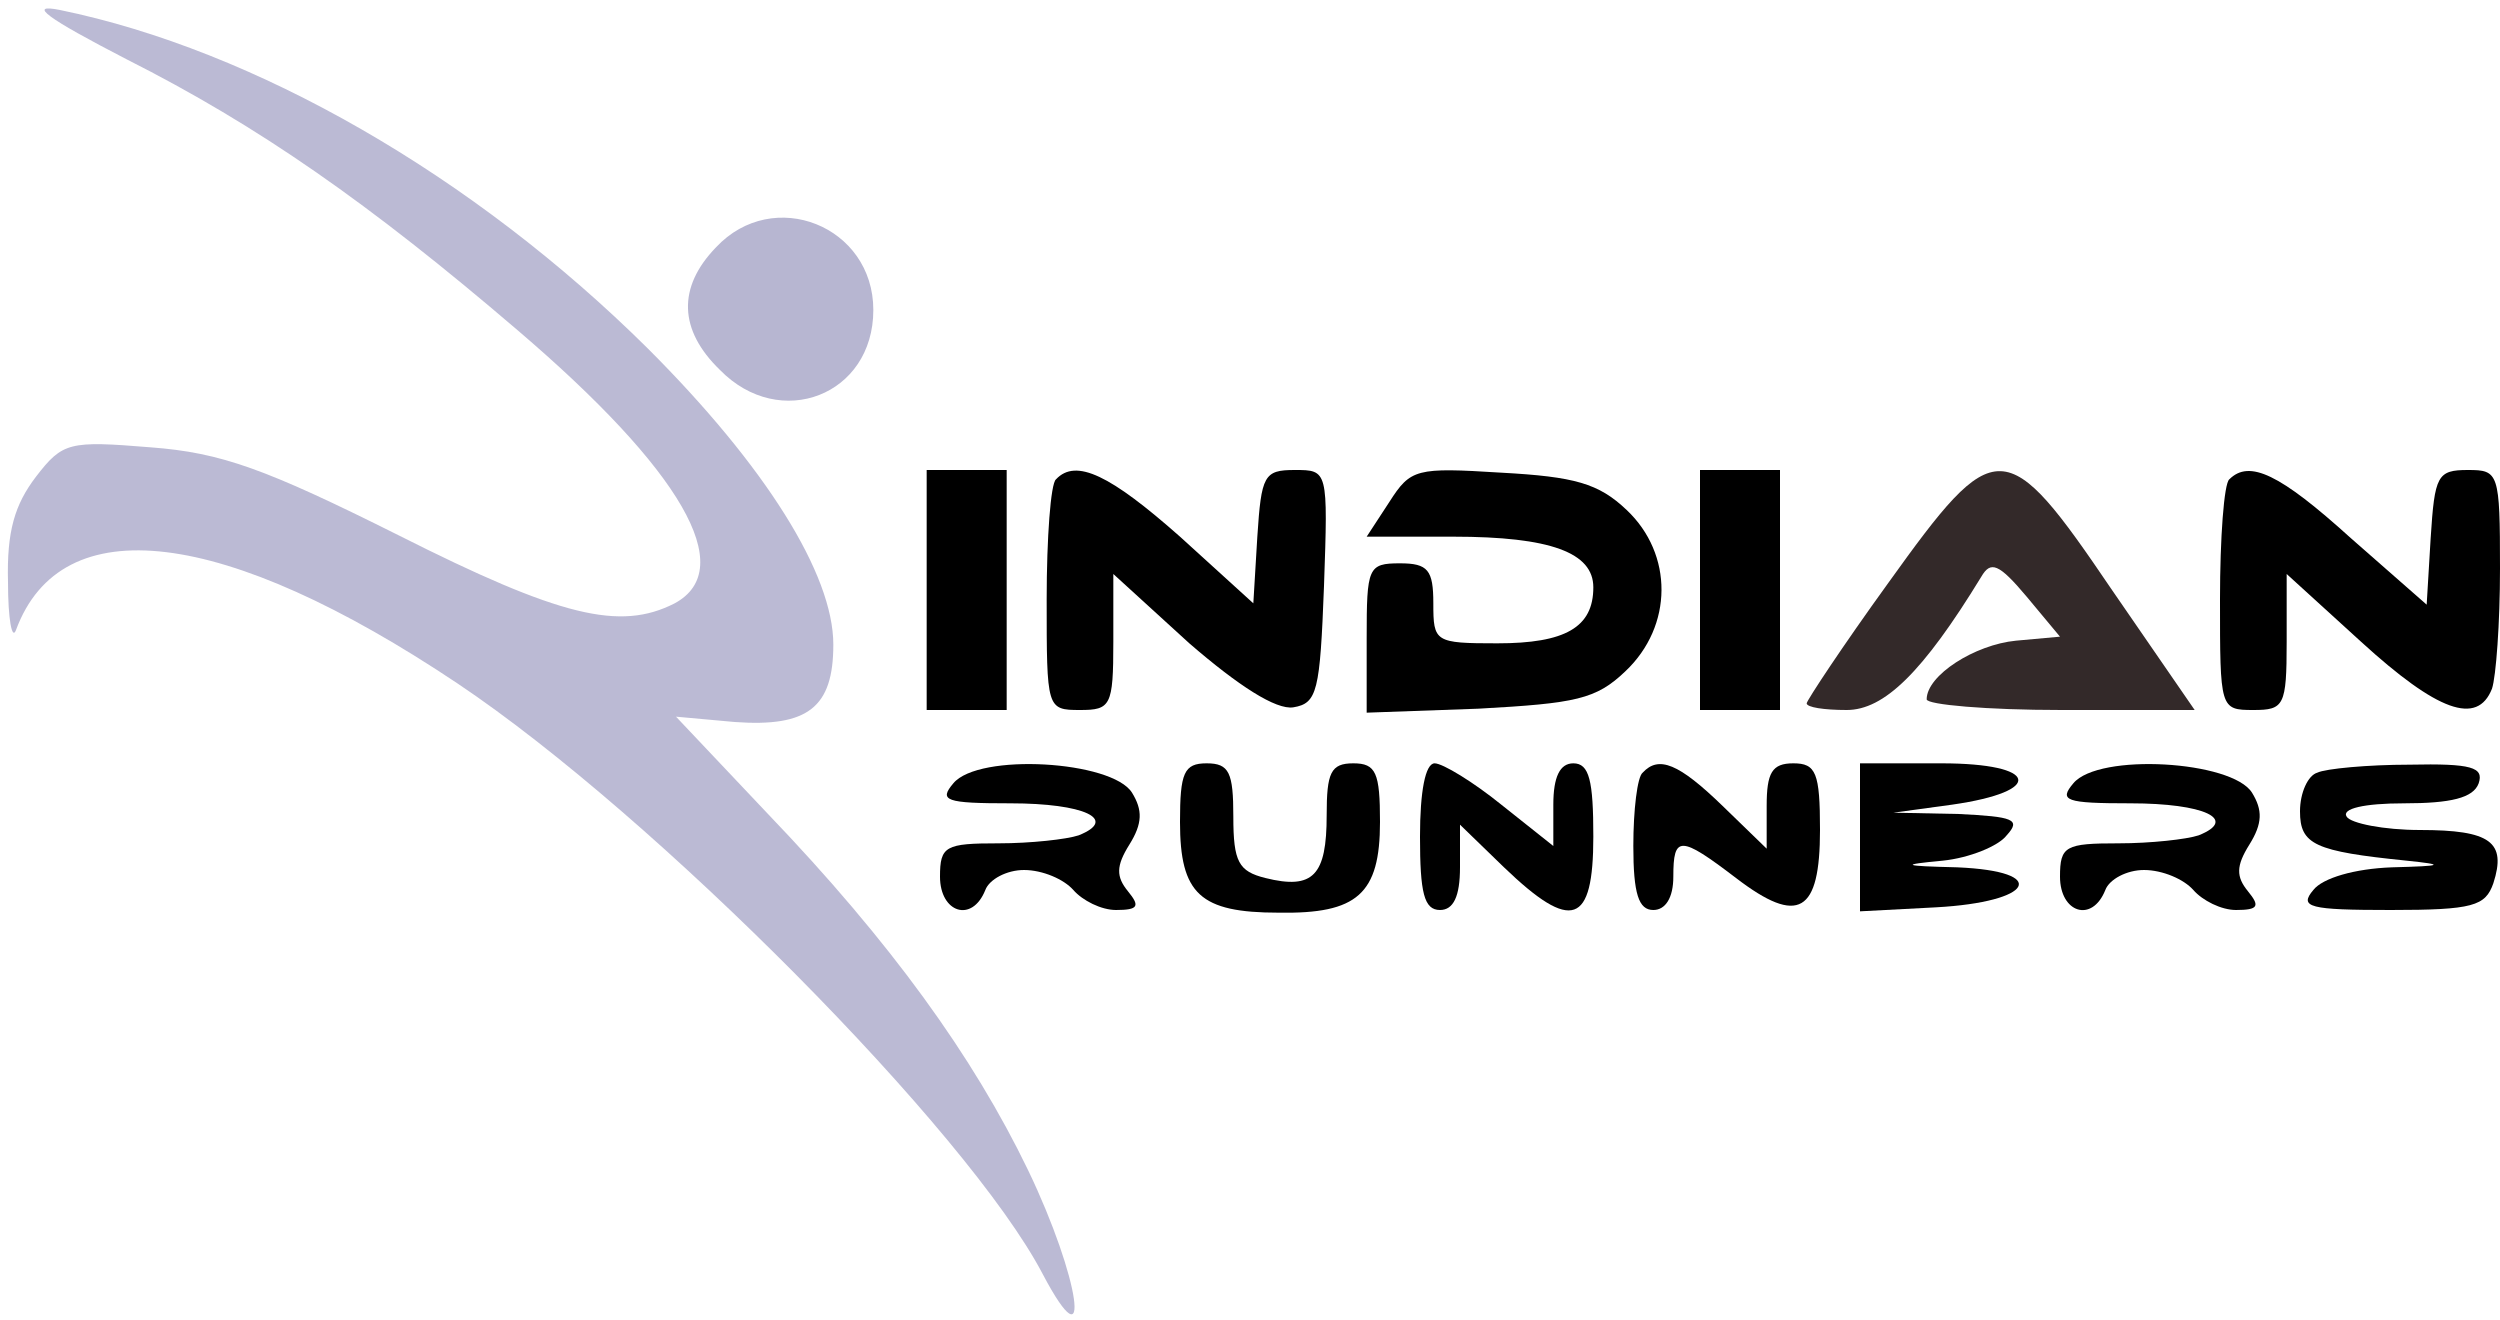
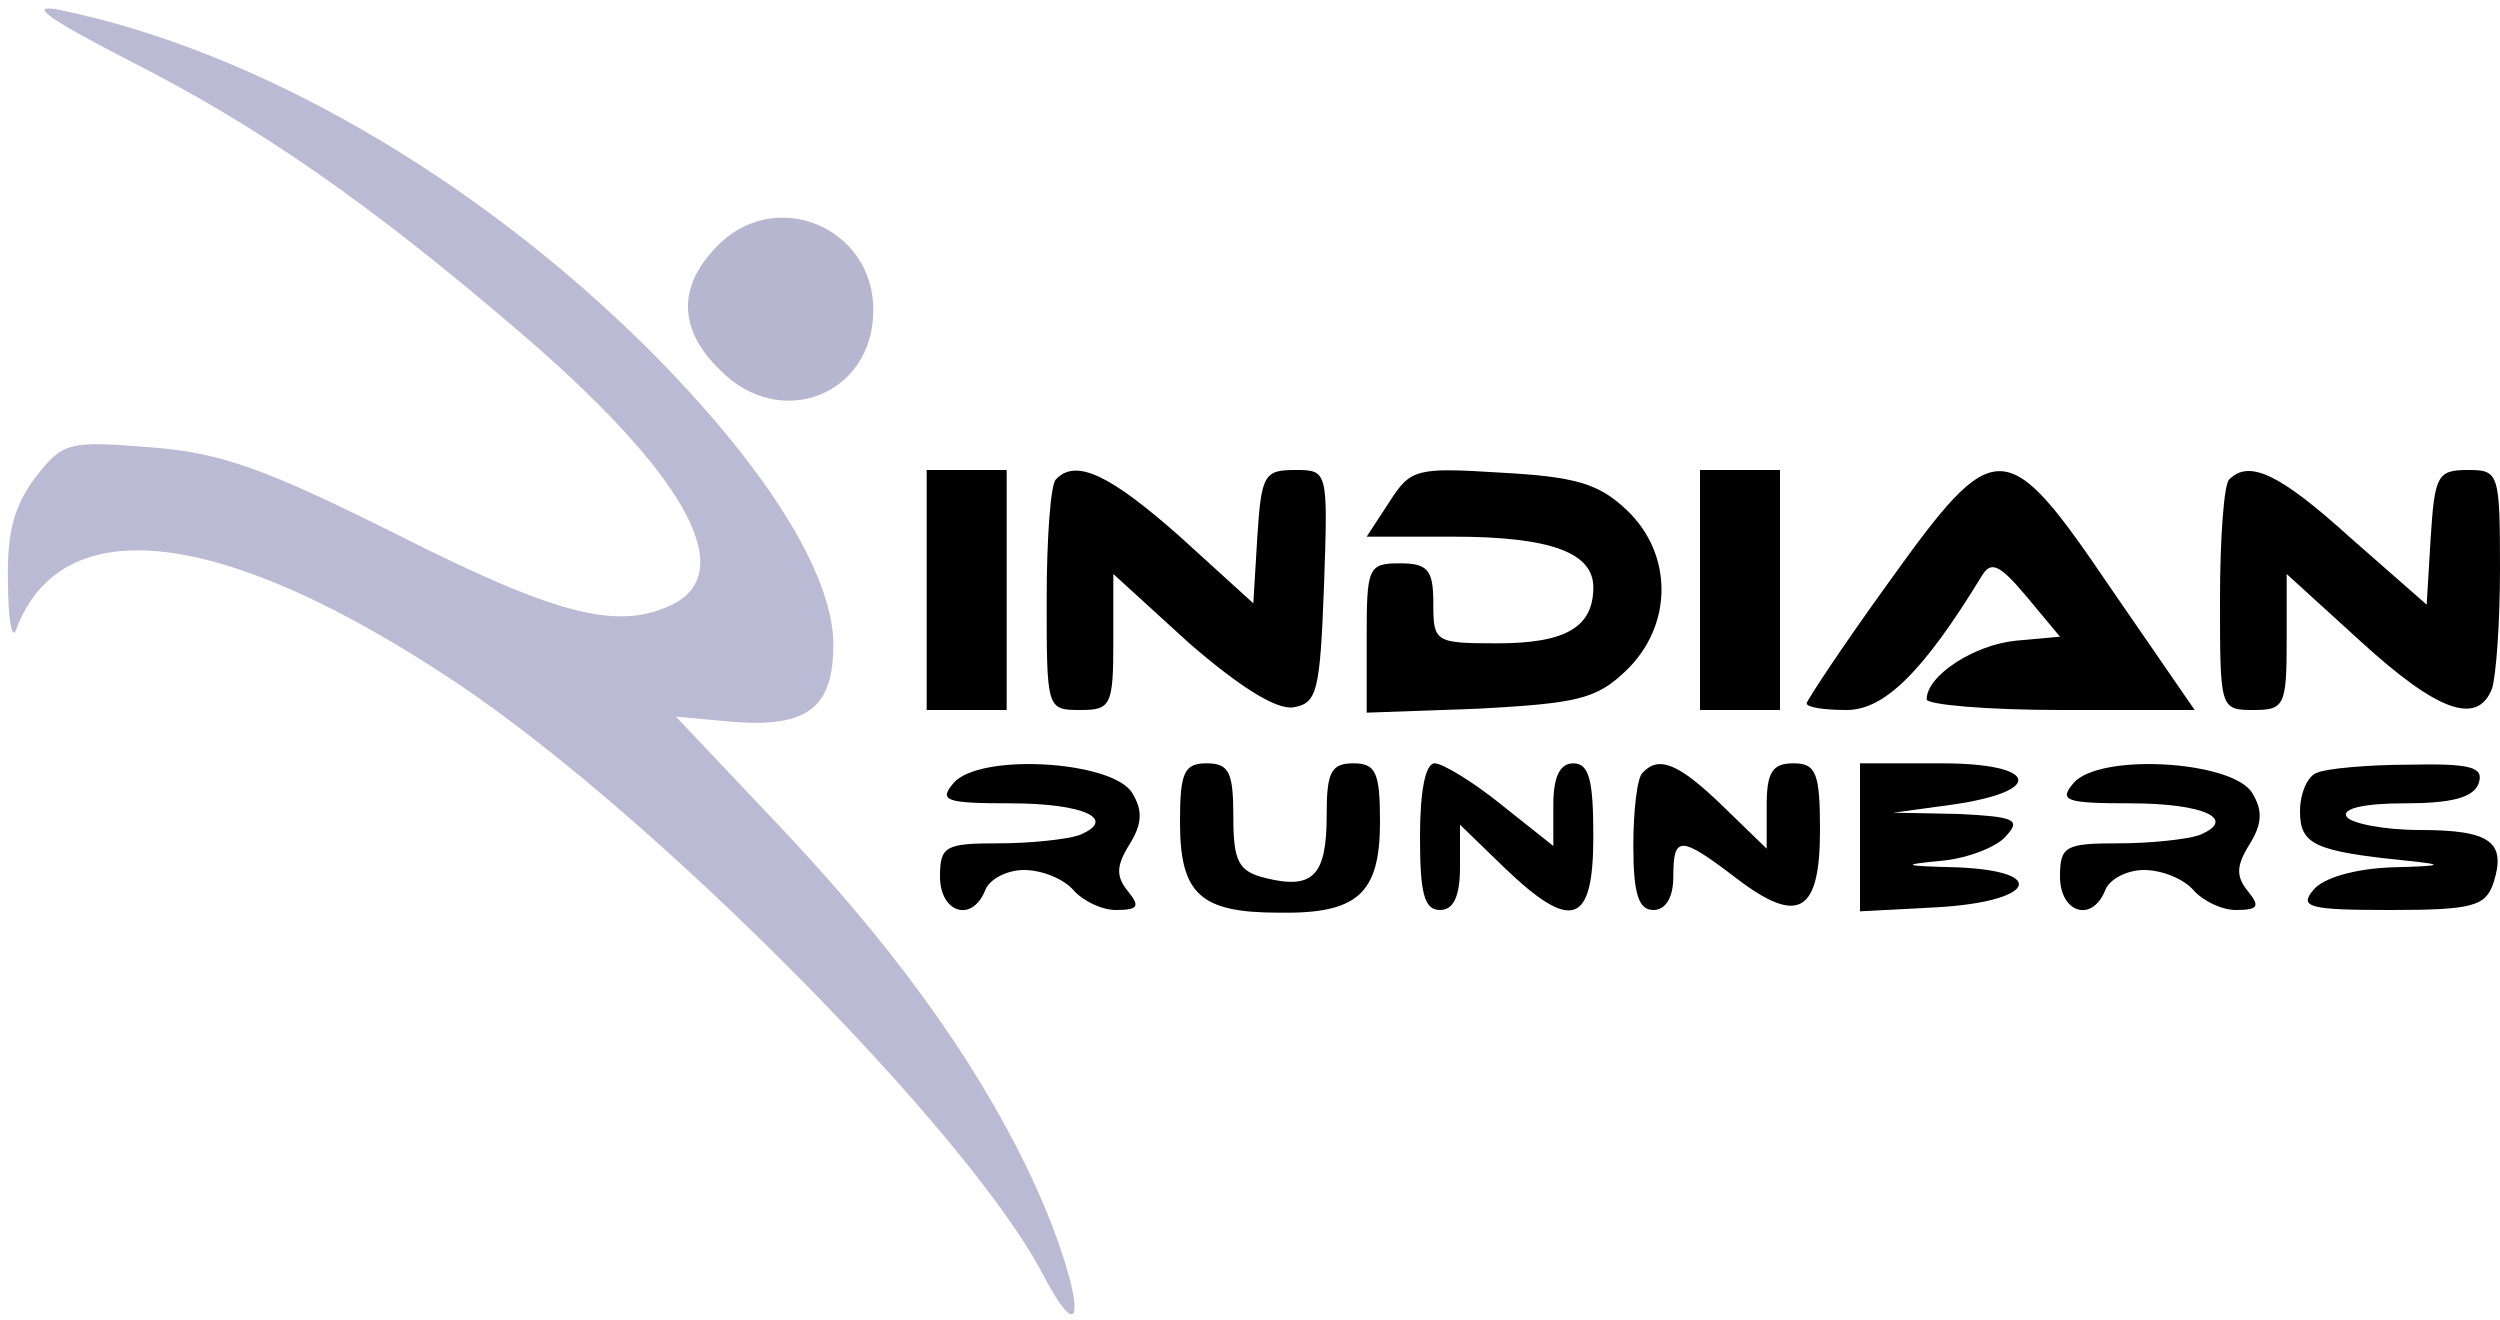
<svg xmlns="http://www.w3.org/2000/svg" width="250" height="132" viewBox="0 0 250 132" fill="none">
  <path d="M12.667 5.933C25.867 12.6 36.933 20.333 51.733 33C68.133 47 73.867 56.867 67.467 60.333C62 63.133 56 61.667 39.867 53.533C26.533 46.867 22.133 45.267 15.067 44.733C6.933 44.067 6.267 44.2 3.6 47.667C1.467 50.467 0.667 53.133 0.8 58.2C0.8 61.933 1.2 64.067 1.6 63C6.133 50.733 22.4 52.733 45.733 68.333C65.467 81.533 96.8 113.133 104.267 127.4C109.333 137 108 127.8 102.8 117C97.333 105.667 89.067 94.2 76.8 81.4L67.6 71.667L73.467 72.2C80.8 72.733 83.333 70.733 83.333 64.467C83.333 57.4 76.533 46.6 64.8 34.867C47.333 17.533 25.467 5 6 1C2.667 0.333 4.667 1.8 12.667 5.933Z" fill="#B7B6D1" fill-opacity="0.949" />
  <path d="M71.6 24.733C67.733 28.733 67.867 33 72 37C78 43.133 87.333 39.533 87.333 31C87.333 22.6 77.333 18.6 71.6 24.733Z" fill="#B7B6D1" />
-   <path d="M92.667 59V71H96.667H100.667V59V47H96.667H92.667V59Z" fill="black" />
-   <path d="M105.6 47.933C105.067 48.333 104.667 53.8 104.667 59.933C104.667 70.867 104.667 71 108 71C111.067 71 111.333 70.6 111.333 64.2V57.4L118.933 64.333C123.867 68.6 127.6 71 129.333 70.733C131.733 70.333 132 69.133 132.4 58.6C132.8 47 132.8 47 129.467 47C126.4 47 126.133 47.533 125.733 53.667L125.333 60.333L118 53.667C111.067 47.533 107.6 45.8 105.6 47.933Z" fill="black" />
-   <path d="M138.933 50.2L136.667 53.667H145.333C155.067 53.667 159.333 55.267 159.333 58.733C159.333 62.733 156.533 64.333 149.733 64.333C143.467 64.333 143.333 64.2 143.333 60.333C143.333 57 142.8 56.333 140 56.333C136.8 56.333 136.667 56.733 136.667 63.8V71.267L147.867 70.867C157.6 70.333 159.6 69.933 162.533 67.133C167.333 62.6 167.333 55.4 162.667 51C159.867 48.333 157.467 47.667 150.133 47.267C141.6 46.733 141.067 46.867 138.933 50.2Z" fill="black" />
-   <path d="M170 59V71H174H178V59V47H174H170V59Z" fill="black" />
-   <path d="M188.8 58.333C184.267 64.6 180.667 70.067 180.667 70.333C180.667 70.733 182.4 71 184.667 71C188.4 71 192.267 67.267 198.133 57.667C199.067 56.067 199.867 56.333 202.667 59.667L206 63.667L201.6 64.067C197.467 64.467 192.667 67.533 192.667 69.933C192.667 70.467 198.667 71 206.133 71H219.467L211.2 59C200.533 43.267 199.6 43.267 188.8 58.333Z" fill="#332929" />
-   <path d="M222.933 47.933C222.4 48.333 222 53.8 222 59.933C222 70.867 222 71 225.333 71C228.4 71 228.667 70.6 228.667 64.2V57.4L236.133 64.2C243.733 71.133 247.733 72.6 249.2 68.867C249.6 67.667 250 62.333 250 56.867C250 47.267 249.867 47 246.8 47C243.733 47 243.467 47.533 243.067 53.8L242.667 60.467L235.067 53.8C228 47.4 224.933 45.933 222.933 47.933Z" fill="black" />
-   <path d="M95.333 78.333C93.867 80.067 94.533 80.333 101.067 80.333C108.4 80.333 111.867 81.933 107.867 83.533C106.667 83.933 103.067 84.333 99.867 84.333C94.533 84.333 94 84.6 94 87.667C94 91.267 97.2 92.333 98.533 89C98.933 87.933 100.667 87 102.4 87C104.267 87 106.4 87.933 107.333 89C108.267 90.067 110.133 91 111.6 91C113.867 91 114 90.6 112.8 89.133C111.6 87.667 111.6 86.6 112.933 84.467C114.267 82.333 114.267 81 113.2 79.267C111.2 76.067 97.867 75.267 95.333 78.333Z" fill="black" />
-   <path d="M118 82.2C118 89.4 120 91.267 127.867 91.267C135.733 91.4 138 89.4 138 82.2C138 77.267 137.6 76.333 135.333 76.333C133.067 76.333 132.667 77.267 132.667 81.533C132.667 87.533 131.333 89 126.533 87.8C123.867 87.133 123.333 86.2 123.333 81.667C123.333 77.267 122.933 76.333 120.667 76.333C118.4 76.333 118 77.267 118 82.2Z" fill="black" />
-   <path d="M142 83.667C142 89.267 142.4 91 144 91C145.333 91 146 89.667 146 86.733V82.467L150.4 86.733C157.2 93.267 159.333 92.467 159.333 83.667C159.333 78.067 158.933 76.333 157.333 76.333C156 76.333 155.333 77.667 155.333 80.467V84.6L150.133 80.467C147.333 78.2 144.267 76.333 143.467 76.333C142.533 76.333 142 79.133 142 83.667Z" fill="black" />
-   <path d="M164.267 77.267C163.733 77.667 163.333 81 163.333 84.6C163.333 89.4 163.867 91 165.333 91C166.533 91 167.333 89.8 167.333 87.667C167.333 83.533 168 83.533 173.6 87.8C179.867 92.6 182 91.267 182 83C182 77.267 181.6 76.333 179.333 76.333C177.2 76.333 176.667 77.267 176.667 80.6V84.867L172.267 80.6C167.867 76.333 165.867 75.533 164.267 77.267Z" fill="black" />
-   <path d="M186 83.667V91.133L193.6 90.733C203.333 90.2 205.067 87.133 195.733 86.733C190.133 86.6 190 86.467 194.267 86.067C196.933 85.8 199.867 84.6 200.667 83.533C202.133 81.933 201.333 81.667 195.867 81.4L189.333 81.267L195.2 80.467C204.533 79.133 203.867 76.333 194.133 76.333H186V83.667Z" fill="black" />
-   <path d="M207.333 78.333C205.867 80.067 206.533 80.333 213.067 80.333C220.4 80.333 223.867 81.933 219.867 83.533C218.667 83.933 215.067 84.333 211.867 84.333C206.533 84.333 206 84.6 206 87.667C206 91.267 209.2 92.333 210.533 89C210.933 87.933 212.667 87 214.4 87C216.267 87 218.4 87.933 219.333 89C220.267 90.067 222.133 91 223.6 91C225.867 91 226 90.6 224.8 89.133C223.6 87.667 223.6 86.6 224.933 84.467C226.267 82.333 226.267 81 225.2 79.267C223.2 76.067 209.867 75.267 207.333 78.333Z" fill="black" />
-   <path d="M231.733 77.267C230.8 77.533 230 79.267 230 81.133C230 84.467 231.467 85.133 240.667 86.067C244.533 86.467 244.4 86.6 239.2 86.733C235.467 86.867 232.267 87.8 231.333 89C229.867 90.733 230.933 91 239.067 91C247.333 91 248.533 90.6 249.333 88.333C250.667 84.2 249.067 83 242 83C238.4 83 235.067 82.333 234.667 81.667C234.133 80.867 236.4 80.333 240.4 80.333C245.067 80.333 247.333 79.8 247.867 78.333C248.4 76.733 247.2 76.333 240.933 76.467C236.8 76.467 232.533 76.867 231.733 77.267Z" fill="black" />
+   <path d="M92.667 59V71H96.667H100.667V59V47H96.667H92.667V59Z" fill="#000000" />
+   <path d="M105.6 47.933C105.067 48.333 104.667 53.8 104.667 59.933C104.667 70.867 104.667 71 108 71C111.067 71 111.333 70.6 111.333 64.2V57.4L118.933 64.333C123.867 68.6 127.6 71 129.333 70.733C131.733 70.333 132 69.133 132.4 58.6C132.8 47 132.8 47 129.467 47C126.4 47 126.133 47.533 125.733 53.667L125.333 60.333L118 53.667C111.067 47.533 107.6 45.8 105.6 47.933Z" fill="#000000" />
+   <path d="M138.933 50.2L136.667 53.667H145.333C155.067 53.667 159.333 55.267 159.333 58.733C159.333 62.733 156.533 64.333 149.733 64.333C143.467 64.333 143.333 64.2 143.333 60.333C143.333 57 142.8 56.333 140 56.333C136.8 56.333 136.667 56.733 136.667 63.8V71.267L147.867 70.867C157.6 70.333 159.6 69.933 162.533 67.133C167.333 62.6 167.333 55.4 162.667 51C159.867 48.333 157.467 47.667 150.133 47.267C141.6 46.733 141.067 46.867 138.933 50.2Z" fill="#000000" />
+   <path d="M170 59V71H174H178V59V47H174H170V59Z" fill="#000000" />
+   <path d="M188.8 58.333C184.267 64.6 180.667 70.067 180.667 70.333C180.667 70.733 182.4 71 184.667 71C188.4 71 192.267 67.267 198.133 57.667C199.067 56.067 199.867 56.333 202.667 59.667L206 63.667L201.6 64.067C197.467 64.467 192.667 67.533 192.667 69.933C192.667 70.467 198.667 71 206.133 71H219.467L211.2 59C200.533 43.267 199.6 43.267 188.8 58.333Z" fill="#000000" />
+   <path d="M222.933 47.933C222.4 48.333 222 53.8 222 59.933C222 70.867 222 71 225.333 71C228.4 71 228.667 70.6 228.667 64.2V57.4L236.133 64.2C243.733 71.133 247.733 72.6 249.2 68.867C249.6 67.667 250 62.333 250 56.867C250 47.267 249.867 47 246.8 47C243.733 47 243.467 47.533 243.067 53.8L242.667 60.467L235.067 53.8C228 47.4 224.933 45.933 222.933 47.933Z" fill="#000000" />
+   <path d="M95.333 78.333C93.867 80.067 94.533 80.333 101.067 80.333C108.4 80.333 111.867 81.933 107.867 83.533C106.667 83.933 103.067 84.333 99.867 84.333C94.533 84.333 94 84.6 94 87.667C94 91.267 97.2 92.333 98.533 89C98.933 87.933 100.667 87 102.4 87C104.267 87 106.4 87.933 107.333 89C108.267 90.067 110.133 91 111.6 91C113.867 91 114 90.6 112.8 89.133C111.6 87.667 111.6 86.6 112.933 84.467C114.267 82.333 114.267 81 113.2 79.267C111.2 76.067 97.867 75.267 95.333 78.333Z" fill="#000000" />
+   <path d="M118 82.2C118 89.4 120 91.267 127.867 91.267C135.733 91.4 138 89.4 138 82.2C138 77.267 137.6 76.333 135.333 76.333C133.067 76.333 132.667 77.267 132.667 81.533C132.667 87.533 131.333 89 126.533 87.8C123.867 87.133 123.333 86.2 123.333 81.667C123.333 77.267 122.933 76.333 120.667 76.333C118.4 76.333 118 77.267 118 82.2Z" fill="#000000" />
+   <path d="M142 83.667C142 89.267 142.4 91 144 91C145.333 91 146 89.667 146 86.733V82.467L150.4 86.733C157.2 93.267 159.333 92.467 159.333 83.667C159.333 78.067 158.933 76.333 157.333 76.333C156 76.333 155.333 77.667 155.333 80.467V84.6L150.133 80.467C147.333 78.2 144.267 76.333 143.467 76.333C142.533 76.333 142 79.133 142 83.667Z" fill="#000000" />
+   <path d="M164.267 77.267C163.733 77.667 163.333 81 163.333 84.6C163.333 89.4 163.867 91 165.333 91C166.533 91 167.333 89.8 167.333 87.667C167.333 83.533 168 83.533 173.6 87.8C179.867 92.6 182 91.267 182 83C182 77.267 181.6 76.333 179.333 76.333C177.2 76.333 176.667 77.267 176.667 80.6V84.867L172.267 80.6C167.867 76.333 165.867 75.533 164.267 77.267Z" fill="#000000" />
+   <path d="M186 83.667V91.133L193.6 90.733C203.333 90.2 205.067 87.133 195.733 86.733C190.133 86.6 190 86.467 194.267 86.067C196.933 85.8 199.867 84.6 200.667 83.533C202.133 81.933 201.333 81.667 195.867 81.4L189.333 81.267L195.2 80.467C204.533 79.133 203.867 76.333 194.133 76.333H186V83.667Z" fill="#000000" />
+   <path d="M207.333 78.333C205.867 80.067 206.533 80.333 213.067 80.333C220.4 80.333 223.867 81.933 219.867 83.533C218.667 83.933 215.067 84.333 211.867 84.333C206.533 84.333 206 84.6 206 87.667C206 91.267 209.2 92.333 210.533 89C210.933 87.933 212.667 87 214.4 87C216.267 87 218.4 87.933 219.333 89C220.267 90.067 222.133 91 223.6 91C225.867 91 226 90.6 224.8 89.133C223.6 87.667 223.6 86.6 224.933 84.467C226.267 82.333 226.267 81 225.2 79.267C223.2 76.067 209.867 75.267 207.333 78.333Z" fill="#000000" />
+   <path d="M231.733 77.267C230.8 77.533 230 79.267 230 81.133C230 84.467 231.467 85.133 240.667 86.067C244.533 86.467 244.4 86.6 239.2 86.733C235.467 86.867 232.267 87.8 231.333 89C229.867 90.733 230.933 91 239.067 91C247.333 91 248.533 90.6 249.333 88.333C250.667 84.2 249.067 83 242 83C238.4 83 235.067 82.333 234.667 81.667C234.133 80.867 236.4 80.333 240.4 80.333C245.067 80.333 247.333 79.8 247.867 78.333C248.4 76.733 247.2 76.333 240.933 76.467C236.8 76.467 232.533 76.867 231.733 77.267Z" fill="#000000" />
</svg>
